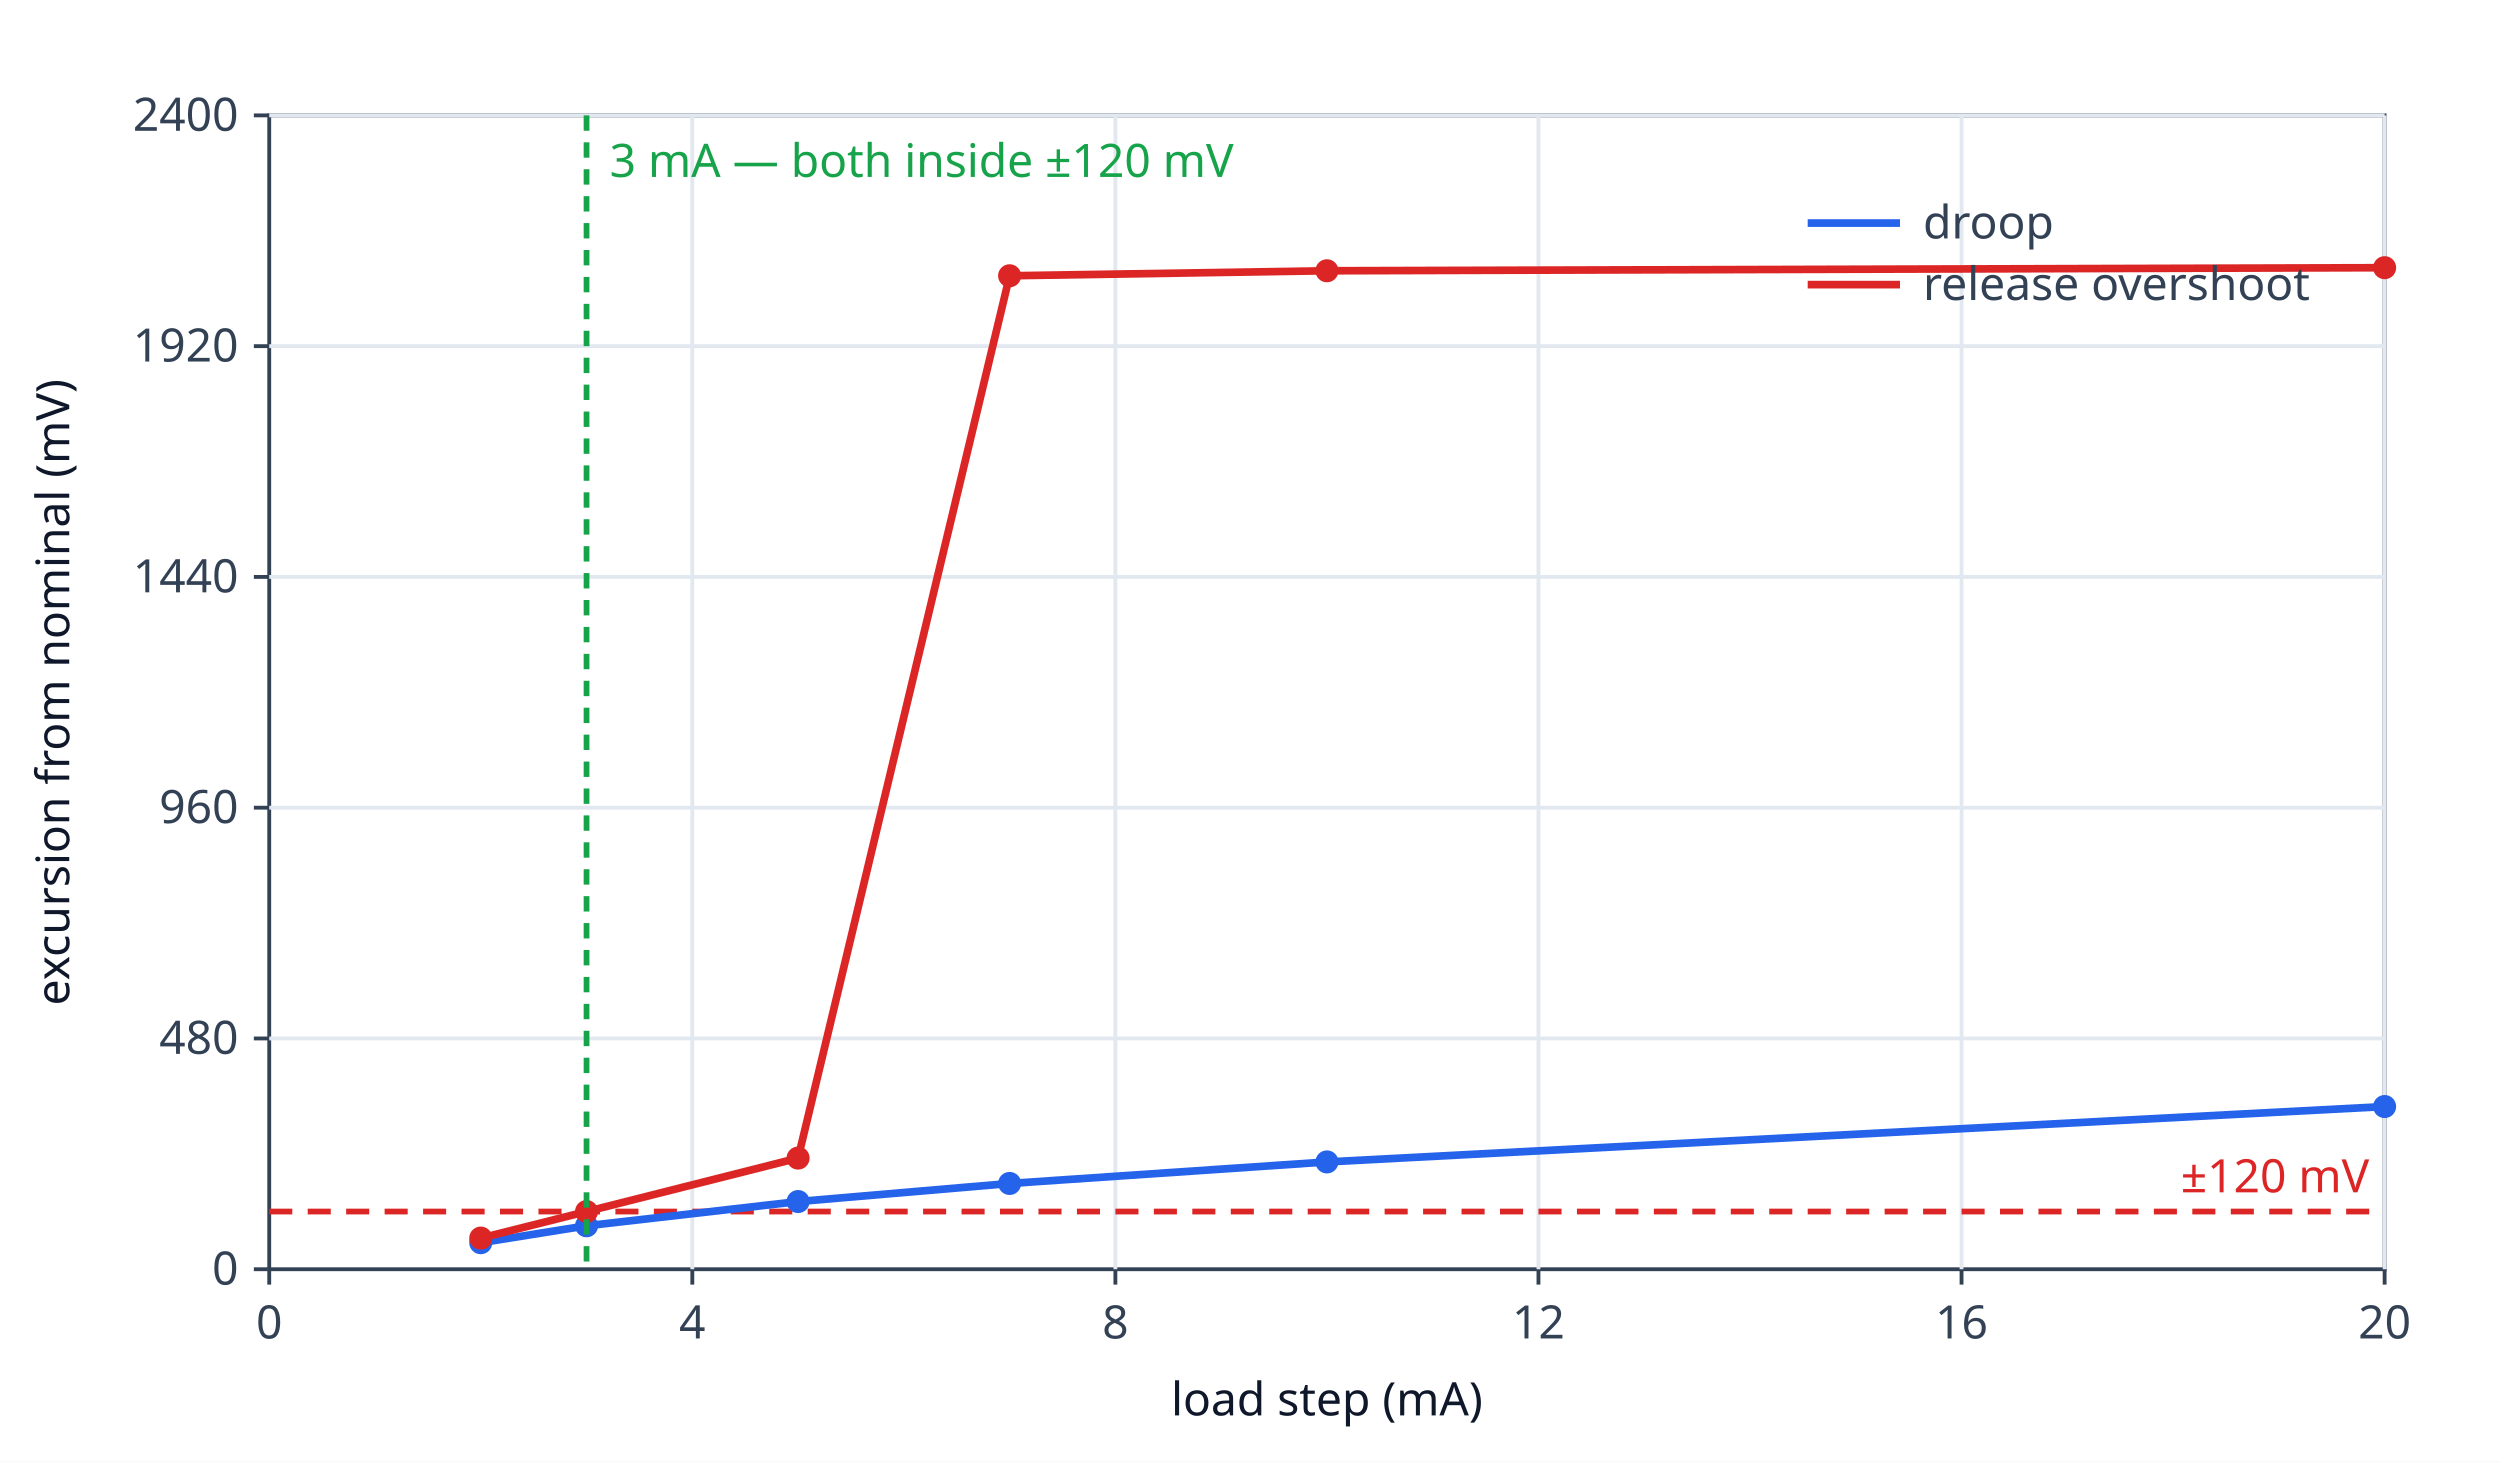
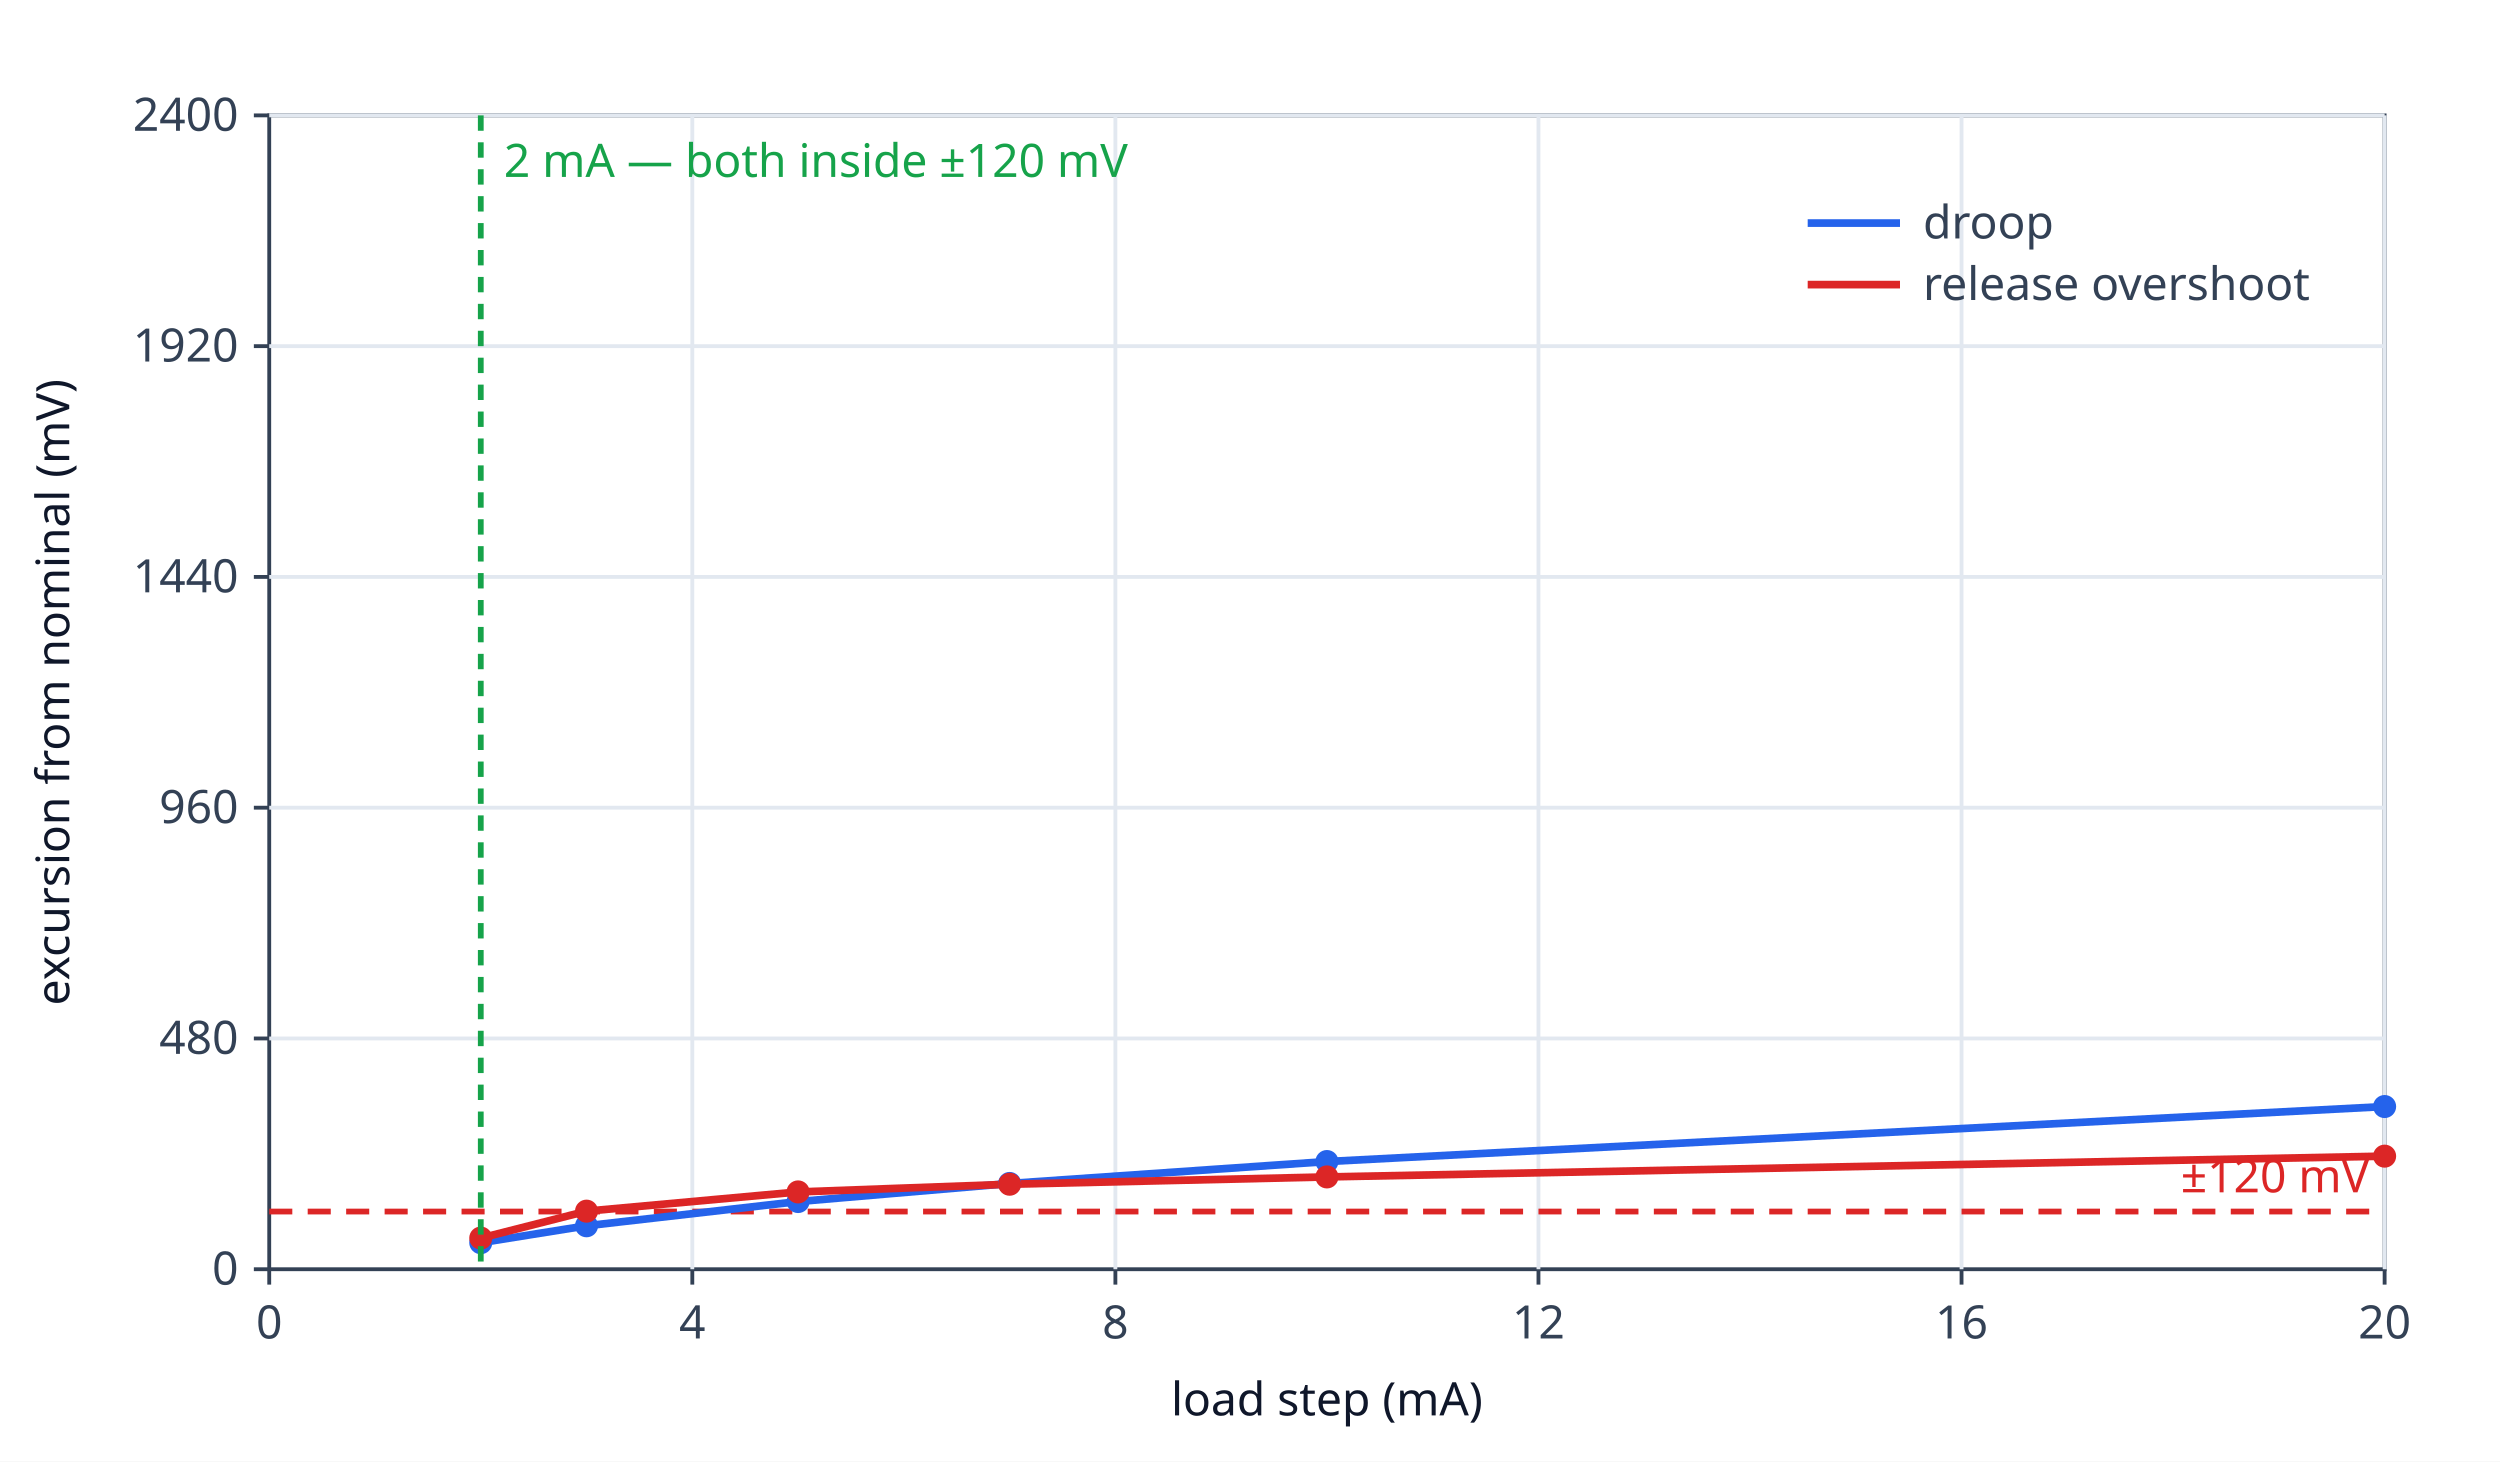
<svg xmlns="http://www.w3.org/2000/svg" width="650" height="380" viewBox="0 0 650 380" font-family="sans-serif" font-size="12">
  <rect width="650" height="380" fill="#ffffff" />
  <rect x="70" y="30" width="550" height="300" fill="none" stroke="#334155" stroke-width="1" />
  <line x1="70.0" y1="330" x2="70.0" y2="334" stroke="#334155" />
  <text x="70.0" y="348" text-anchor="middle" fill="#334155">0</text>
  <line x1="180.0" y1="330" x2="180.0" y2="334" stroke="#334155" />
  <text x="180.0" y="348" text-anchor="middle" fill="#334155">4</text>
  <line x1="180.0" y1="30" x2="180.0" y2="330" stroke="#e2e8f0" stroke-width="1" />
  <line x1="290.0" y1="330" x2="290.0" y2="334" stroke="#334155" />
  <text x="290.0" y="348" text-anchor="middle" fill="#334155">8</text>
  <line x1="290.0" y1="30" x2="290.0" y2="330" stroke="#e2e8f0" stroke-width="1" />
  <line x1="400.0" y1="330" x2="400.0" y2="334" stroke="#334155" />
  <text x="400.0" y="348" text-anchor="middle" fill="#334155">12</text>
  <line x1="400.0" y1="30" x2="400.0" y2="330" stroke="#e2e8f0" stroke-width="1" />
  <line x1="510.0" y1="330" x2="510.0" y2="334" stroke="#334155" />
  <text x="510.0" y="348" text-anchor="middle" fill="#334155">16</text>
  <line x1="510.0" y1="30" x2="510.0" y2="330" stroke="#e2e8f0" stroke-width="1" />
  <line x1="620.0" y1="330" x2="620.0" y2="334" stroke="#334155" />
  <text x="620.0" y="348" text-anchor="middle" fill="#334155">20</text>
  <line x1="620.0" y1="30" x2="620.0" y2="330" stroke="#e2e8f0" stroke-width="1" />
  <line x1="66" y1="330.0" x2="70" y2="330.0" stroke="#334155" />
  <text x="62" y="334.0" text-anchor="end" fill="#334155">0</text>
  <line x1="66" y1="270.0" x2="70" y2="270.0" stroke="#334155" />
  <text x="62" y="274.0" text-anchor="end" fill="#334155">480</text>
  <line x1="70" y1="270.0" x2="620" y2="270.0" stroke="#e2e8f0" stroke-width="1" />
  <line x1="66" y1="210.0" x2="70" y2="210.0" stroke="#334155" />
  <text x="62" y="214.0" text-anchor="end" fill="#334155">960</text>
  <line x1="70" y1="210.0" x2="620" y2="210.0" stroke="#e2e8f0" stroke-width="1" />
  <line x1="66" y1="150.0" x2="70" y2="150.0" stroke="#334155" />
  <text x="62" y="154.0" text-anchor="end" fill="#334155">1440</text>
  <line x1="70" y1="150.0" x2="620" y2="150.0" stroke="#e2e8f0" stroke-width="1" />
  <line x1="66" y1="90.0" x2="70" y2="90.0" stroke="#334155" />
  <text x="62" y="94.0" text-anchor="end" fill="#334155">1920</text>
  <line x1="70" y1="90.0" x2="620" y2="90.0" stroke="#e2e8f0" stroke-width="1" />
  <line x1="66" y1="30.0" x2="70" y2="30.0" stroke="#334155" />
  <text x="62" y="34.0" text-anchor="end" fill="#334155">2400</text>
  <line x1="70" y1="30.0" x2="620" y2="30.0" stroke="#e2e8f0" stroke-width="1" />
  <text x="345" y="368" text-anchor="middle" fill="#0f172a">load step (mA)</text>
  <text x="18" y="180" text-anchor="middle" fill="#0f172a" transform="rotate(-90 18 180)">excursion from nominal (mV)</text>
  <line x1="70" y1="315.0" x2="620" y2="315.0" stroke="#dc2626" stroke-width="1.5" stroke-dasharray="6 4" />
  <text x="616" y="310.0" text-anchor="end" fill="#dc2626">±120 mV</text>
-   <path d="M125.0,323.1 L152.5,318.7 L207.5,312.4 L262.5,307.7 L345.0,302.1 L620.0,287.7" fill="none" stroke="#2563eb" stroke-width="2" stroke-linejoin="round" />
-   <path d="M125.0,321.9 L152.5,315.0 L207.5,301.1 L262.5,71.7 L345.0,70.4 L620.0,69.6" fill="none" stroke="#dc2626" stroke-width="2" stroke-linejoin="round" />
+   <path d="M125.0,323.1 L152.5,318.7 L207.5,312.4 L262.5,307.7 L345.0,302.0 L620.0,287.7" fill="none" stroke="#2563eb" stroke-width="2" stroke-linejoin="round" />
+   <path d="M125.0,321.9 L152.5,314.9 L207.5,309.9 L262.5,307.9 L345.0,306.0 L620.0,300.6" fill="none" stroke="#dc2626" stroke-width="2" stroke-linejoin="round" />
  <circle cx="125.0" cy="323.1" r="3" fill="#2563eb" />
  <circle cx="125.0" cy="321.9" r="3" fill="#dc2626" />
  <circle cx="152.5" cy="318.7" r="3" fill="#2563eb" />
-   <circle cx="152.5" cy="315.0" r="3" fill="#dc2626" />
+   <circle cx="152.5" cy="314.9" r="3" fill="#dc2626" />
  <circle cx="207.5" cy="312.4" r="3" fill="#2563eb" />
-   <circle cx="207.5" cy="301.1" r="3" fill="#dc2626" />
+   <circle cx="207.5" cy="309.9" r="3" fill="#dc2626" />
  <circle cx="262.5" cy="307.7" r="3" fill="#2563eb" />
-   <circle cx="262.5" cy="71.7" r="3" fill="#dc2626" />
-   <circle cx="345.0" cy="302.1" r="3" fill="#2563eb" />
-   <circle cx="345.0" cy="70.4" r="3" fill="#dc2626" />
+   <circle cx="262.5" cy="307.9" r="3" fill="#dc2626" />
+   <circle cx="345.0" cy="302.0" r="3" fill="#2563eb" />
+   <circle cx="345.0" cy="306.0" r="3" fill="#dc2626" />
  <circle cx="620.0" cy="287.7" r="3" fill="#2563eb" />
-   <circle cx="620.0" cy="69.6" r="3" fill="#dc2626" />
-   <line x1="152.5" y1="30" x2="152.5" y2="330" stroke="#16a34a" stroke-width="1.5" stroke-dasharray="4 3" />
-   <text x="158.5" y="46" fill="#16a34a">3 mA — both inside ±120 mV</text>
+   <circle cx="620.0" cy="300.6" r="3" fill="#dc2626" />
+   <line x1="125.0" y1="30" x2="125.0" y2="330" stroke="#16a34a" stroke-width="1.5" stroke-dasharray="4 3" />
+   <text x="131.0" y="46" fill="#16a34a">2 mA — both inside ±120 mV</text>
  <line x1="470" y1="58" x2="494" y2="58" stroke="#2563eb" stroke-width="2" />
  <text x="500" y="62" fill="#334155">droop</text>
  <line x1="470" y1="74" x2="494" y2="74" stroke="#dc2626" stroke-width="2" />
  <text x="500" y="78" fill="#334155">release overshoot</text>
</svg>
